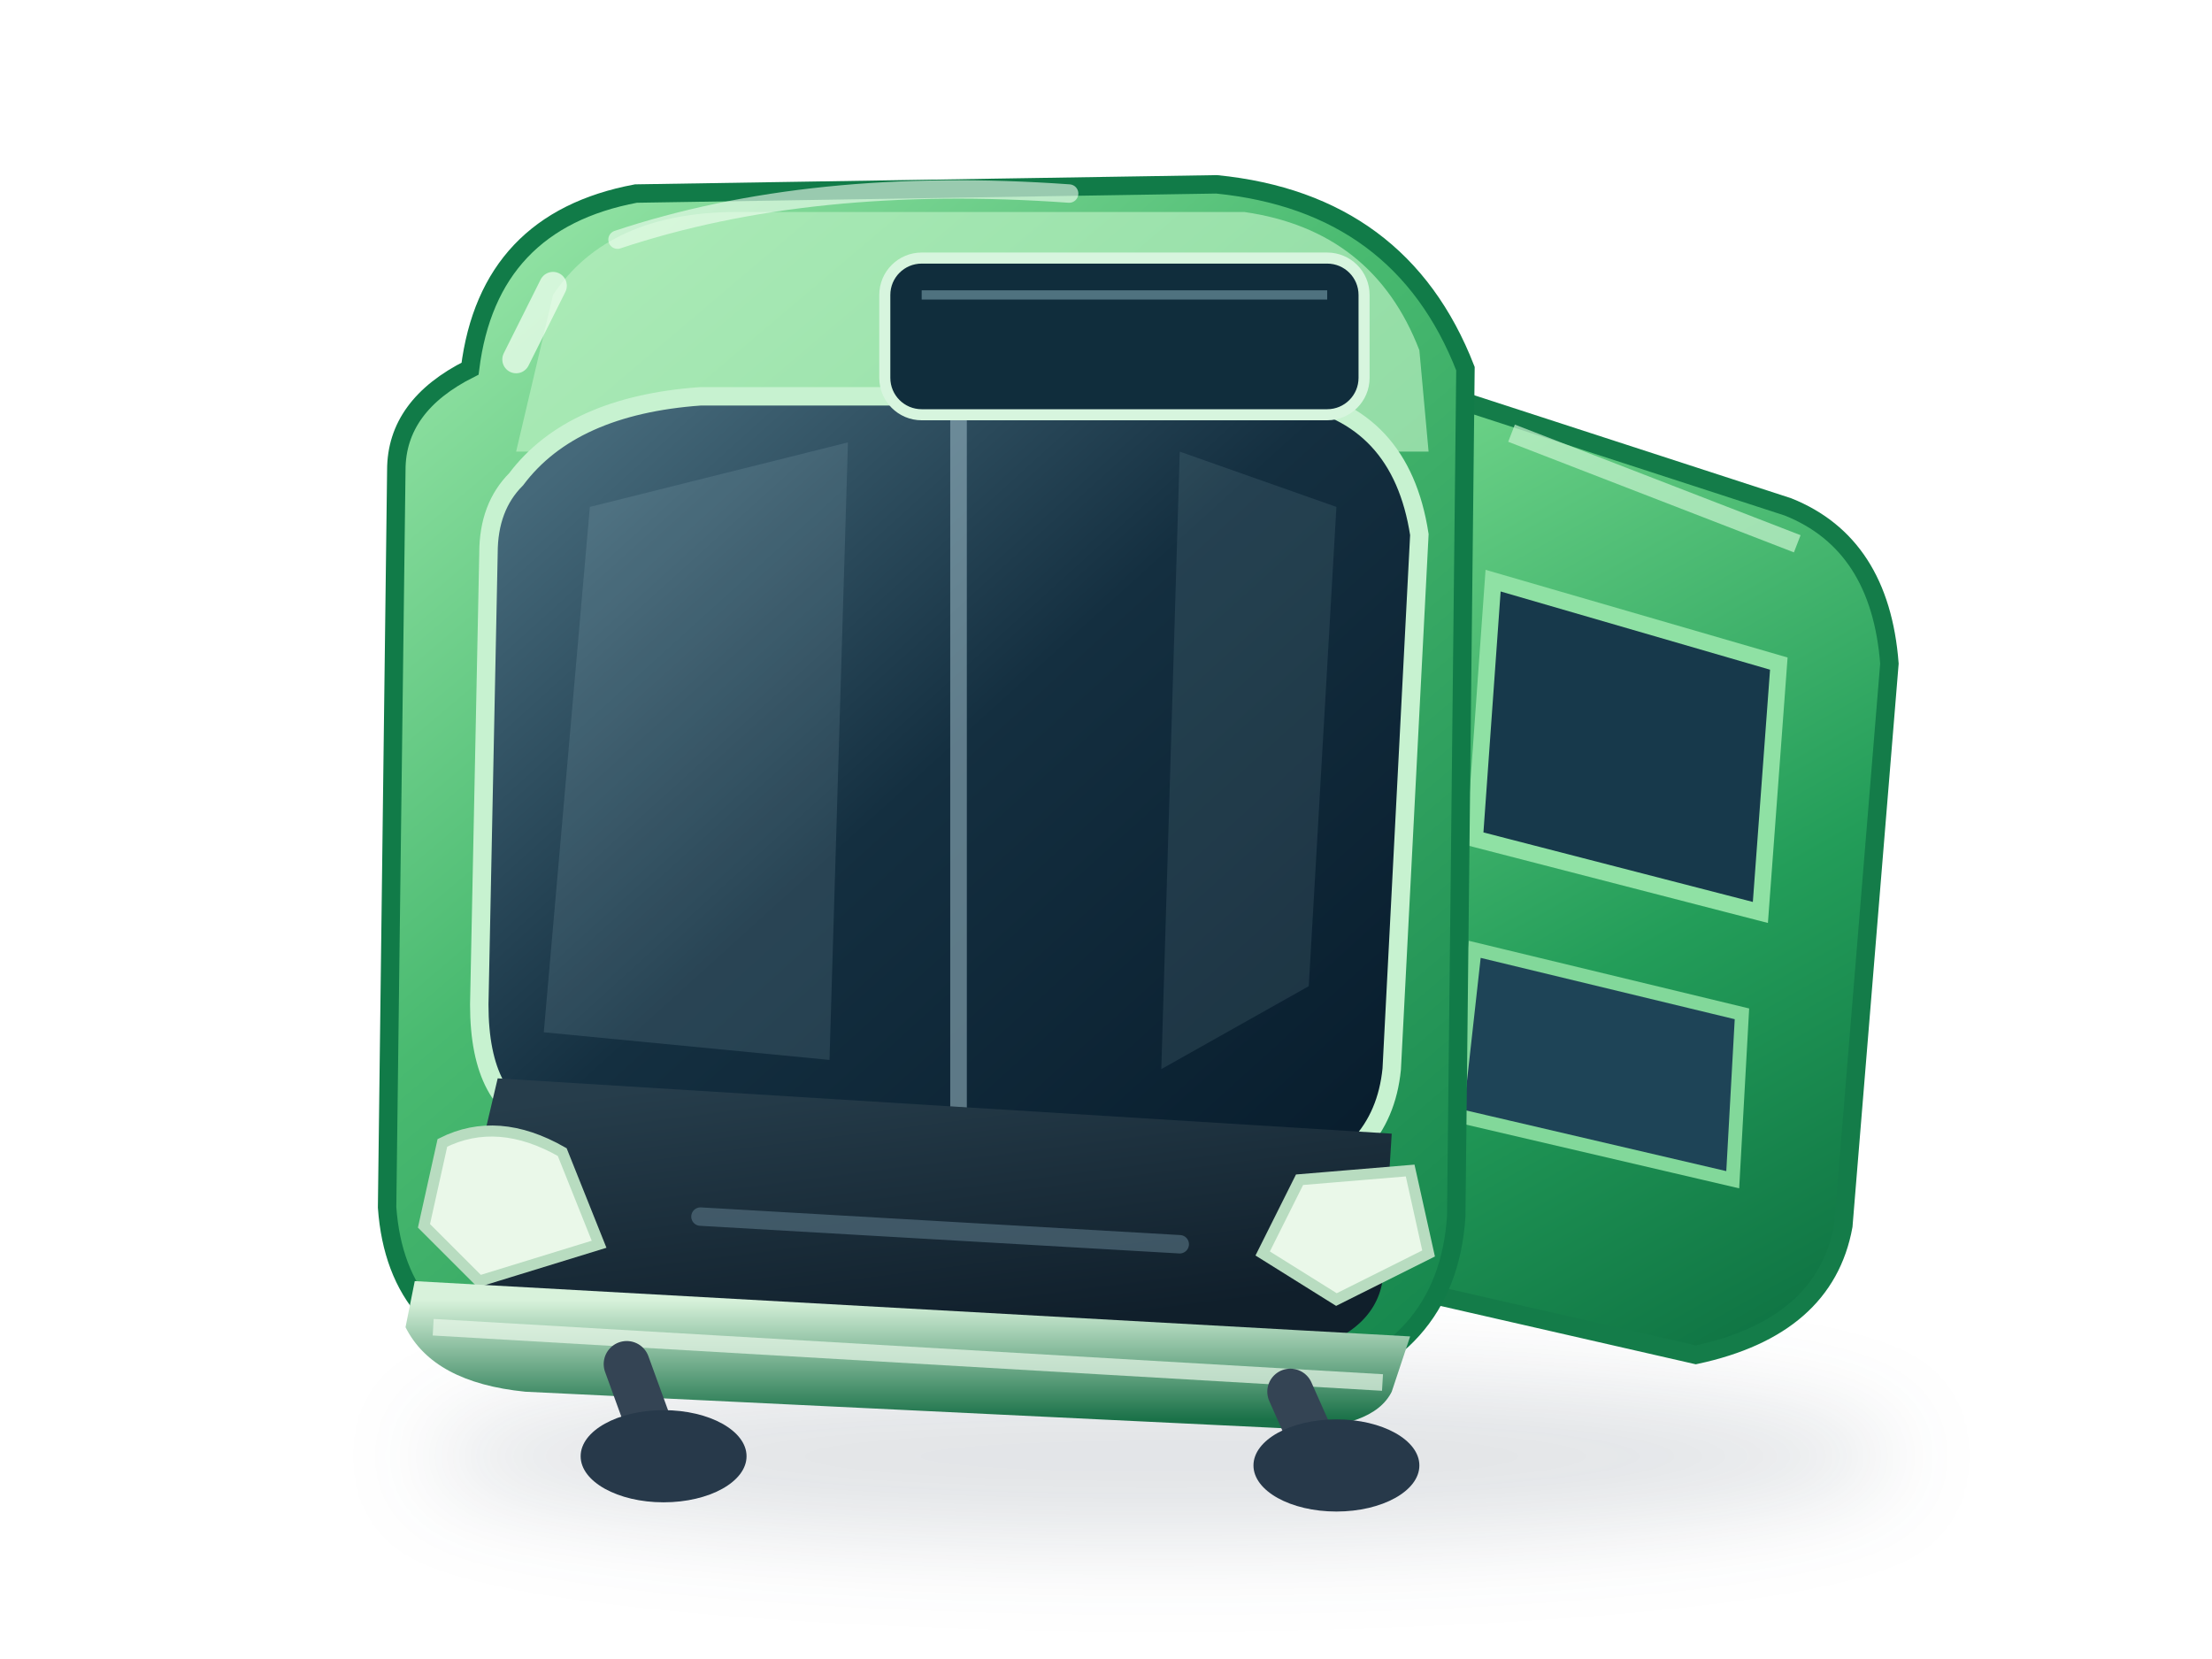
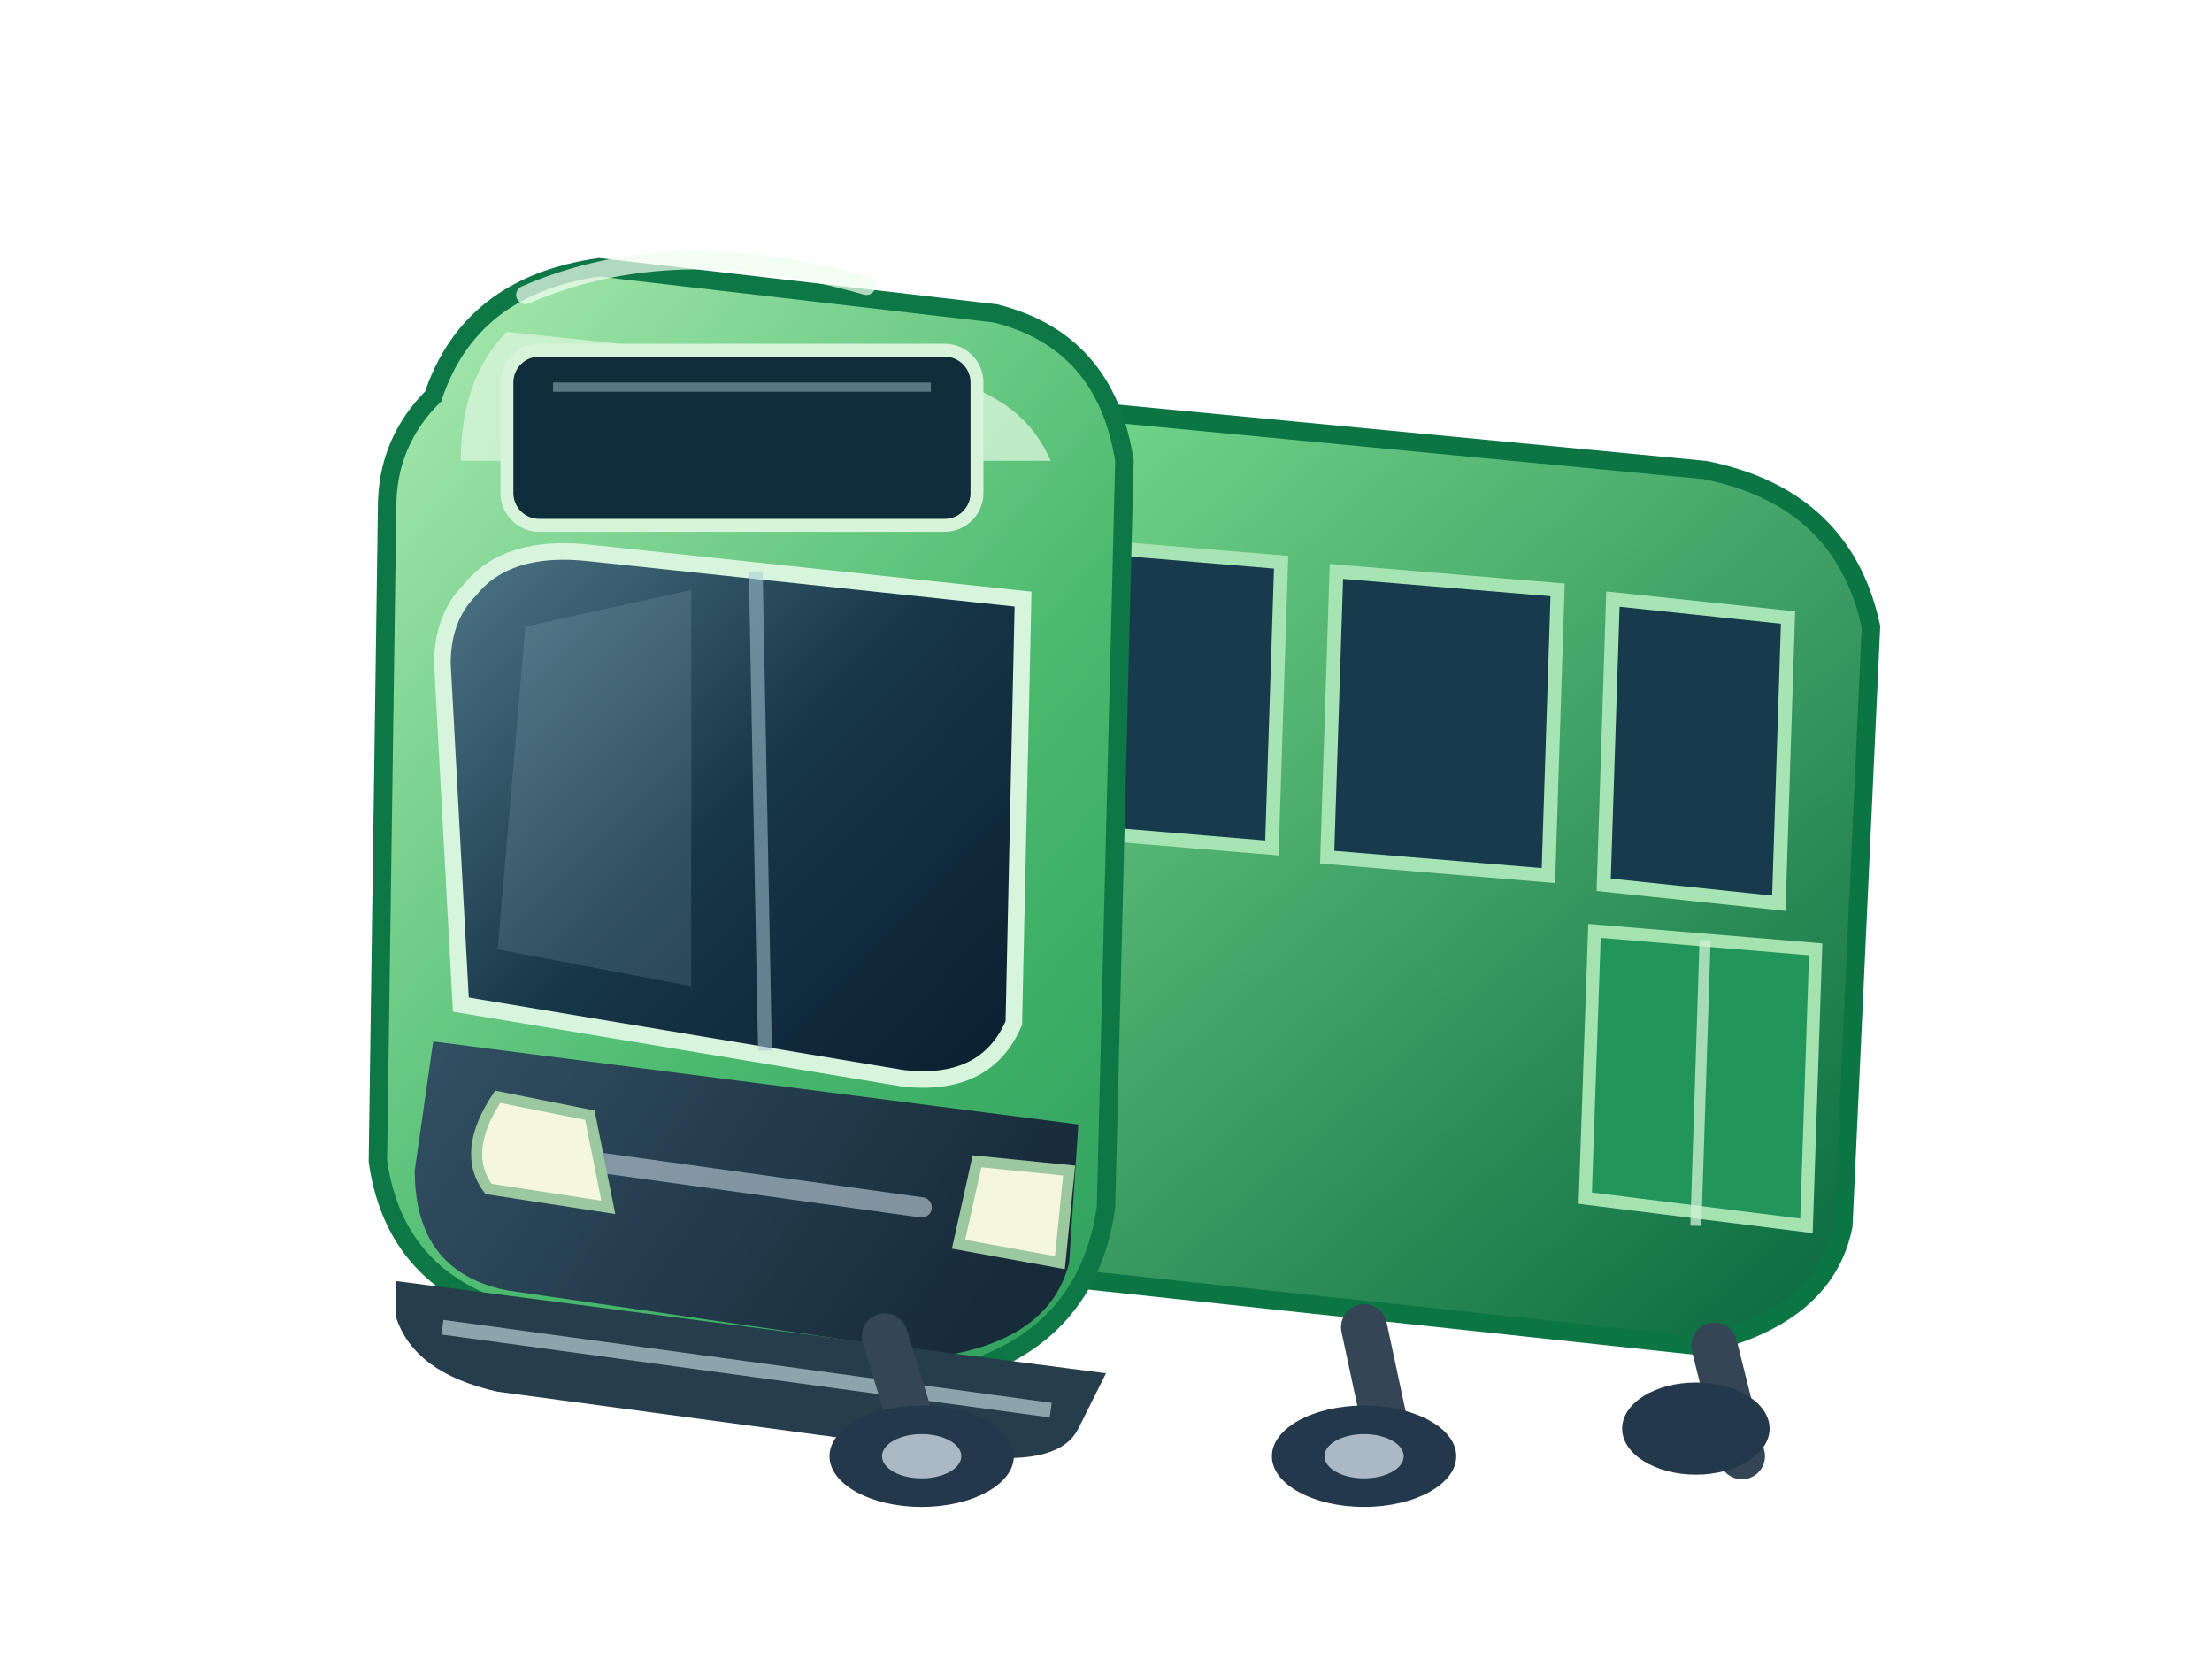
<svg xmlns="http://www.w3.org/2000/svg" viewBox="0 0 240 180" fill="none">
  <defs>
-     <linearGradient id="busFront" x1="48" y1="21" x2="160" y2="153" gradientUnits="userSpaceOnUse">
-       <stop stop-color="#9CE8AB" />
-       <stop offset=".4" stop-color="#49BA70" />
-       <stop offset="1" stop-color="#11824A" />
+     <linearGradient id="bus-body" x1="47" y1="28" x2="193" y2="151" gradientUnits="userSpaceOnUse">
+       <stop stop-color="#A9E9B0" />
+       <stop offset=".42" stop-color="#48B96D" />
+       <stop offset="1" stop-color="#13824B" />
    </linearGradient>
-     <linearGradient id="busSide" x1="154" y1="42" x2="212" y2="145" gradientUnits="userSpaceOnUse">
-       <stop stop-color="#70D58A" />
-       <stop offset=".55" stop-color="#239D59" />
-       <stop offset="1" stop-color="#0B6B3F" />
+     <linearGradient id="bus-side" x1="119" y1="44" x2="203" y2="138" gradientUnits="userSpaceOnUse">
+       <stop stop-color="#73D58A" />
+       <stop offset="1" stop-color="#0C6B40" />
    </linearGradient>
-     <linearGradient id="busGlass" x1="70" y1="42" x2="147" y2="127" gradientUnits="userSpaceOnUse">
-       <stop stop-color="#45697A" />
-       <stop offset=".45" stop-color="#142F40" />
-       <stop offset="1" stop-color="#081D2D" />
+     <linearGradient id="bus-glass" x1="54" y1="63" x2="106" y2="113" gradientUnits="userSpaceOnUse">
+       <stop stop-color="#466D7D" />
+       <stop offset=".5" stop-color="#173647" />
+       <stop offset="1" stop-color="#0B2232" />
    </linearGradient>
-     <linearGradient id="busLower" x1="63" y1="119" x2="67" y2="150" gradientUnits="userSpaceOnUse">
-       <stop stop-color="#263D4B" />
-       <stop offset="1" stop-color="#101F2B" />
+     <linearGradient id="bus-front" x1="44" y1="107" x2="102" y2="148" gradientUnits="userSpaceOnUse">
+       <stop stop-color="#345366" />
+       <stop offset="1" stop-color="#172B39" />
    </linearGradient>
-     <linearGradient id="busBumper" x1="60" y1="141" x2="60" y2="154" gradientUnits="userSpaceOnUse">
-       <stop stop-color="#D8F2DB" />
-       <stop offset="1" stop-color="#1A7148" />
-     </linearGradient>
-     <filter id="busShadow" x="20" y="12" width="210" height="170" color-interpolation-filters="sRGB" filterUnits="userSpaceOnUse">
-       <feGaussianBlur stdDeviation="5" />
+     <filter id="bus-shadow" x="18" y="130" width="211" height="43" color-interpolation-filters="sRGB">
+       <feGaussianBlur stdDeviation="4" />
    </filter>
  </defs>
-   <ellipse cx="126" cy="158" rx="80" ry="9" fill="#26384B" opacity=".14" filter="url(#busShadow)" />
-   <path d="M154 42 194 55Q204 59 205 72L200 133Q198 144 184 147L149 139 147 47Z" fill="url(#busSide)" stroke="#147C49" stroke-width="2" />
-   <path d="M162 63 193 72 191 99 160 91Z" fill="#17394B" stroke="#8FE1A4" stroke-width="1.8" />
-   <path d="M160 103 189 110 188 128 158 121Z" fill="#1E4457" stroke="#82D89A" stroke-width="1.5" />
-   <path d="M51 40Q53 24 69 21L132 20Q152 22 159 40L158 132Q157 147 141 151L57 148Q43 145 42 131L43 51Q43 44 51 40Z" fill="url(#busFront)" stroke="#117B48" stroke-width="2" />
-   <path d="M60 32Q66 23 80 23L135 23Q149 25 154 38L155 49 56 49Z" fill="#B8EFC1" opacity=".7" />
-   <path d="M56 52Q62 44 76 43L140 43Q152 45 154 58L151 116Q150 126 139 129L59 122Q52 120 52 109L53 60Q53 55 56 52Z" fill="url(#busGlass)" stroke="#C7F2D0" stroke-width="2" />
-   <path d="M104 45 104 124" stroke="#A5C4D0" stroke-width="1.8" opacity=".52" />
-   <path d="M64 55 92 48 90 115 59 112Z" fill="#C6E6F0" opacity=".12" />
-   <path d="M128 49 145 55 142 107 126 116Z" fill="#C0E6EF" opacity=".1" />
-   <rect x="96" y="28" width="52" height="17" rx="4" fill="#102D3C" stroke="#D7F5DE" stroke-width="1.2" />
-   <path d="M100 32H144" stroke="#8EB7C2" stroke-width="1" opacity=".5" />
-   <path d="M54 117 151 123 150 139Q149 145 140 147L58 142Q51 141 50 134Z" fill="url(#busLower)" />
-   <path d="M48 124Q54 121 61 125L65 135 52 139 46 133Z" fill="#EAF8E9" stroke="#B8DCC0" stroke-width="1.2" />
-   <path d="M141 128 153 127 155 136 145 141 137 136Z" fill="#EAF8E9" stroke="#B8DCC0" stroke-width="1.2" />
-   <path d="M76 132 128 135" stroke="#547080" stroke-width="2" stroke-linecap="round" opacity=".65" />
-   <path d="M45 139 153 145 151 151Q149 155 140 155L57 151Q47 150 44 144Z" fill="url(#busBumper)" />
-   <path d="M47 144 150 150" stroke="#E9F8E9" stroke-width="1.8" opacity=".7" />
-   <path d="M164 47 195 59" stroke="#C7F4CE" stroke-width="2" opacity=".7" />
-   <path d="M68 148 72 159M140 151 144 160" stroke="#344454" stroke-width="5" stroke-linecap="round" />
-   <ellipse cx="72" cy="158" rx="9" ry="5" fill="#27394A" />
-   <ellipse cx="145" cy="159" rx="9" ry="5" fill="#27394A" />
-   <path d="M56 39 60 31" stroke="#F1FFF1" stroke-width="3" stroke-linecap="round" opacity=".72" />
-   <path d="M67 26Q88 19 116 21" stroke="#F3FFF3" stroke-width="2" stroke-linecap="round" opacity=".6" />
+   <ellipse cx="128" cy="158" rx="88" ry="8" fill="#294057" opacity=".16" filter="url(#bus-shadow)" />
+   <path d="M91 42 185 51Q200 54 203 68L200 133Q198 143 184 146L91 136Z" fill="url(#bus-side)" stroke="#0C7544" stroke-width="2" />
+   <path d="m115 59 24 2-1 31-24-2Z" fill="#173B4D" stroke="#A6E5B3" stroke-width="1.5" />
+   <path d="m145 62 24 2-1 31-24-2Z" fill="#173B4D" stroke="#A6E5B3" stroke-width="1.5" />
+   <path d="m175 65 19 2-1 31-19-2Z" fill="#173B4D" stroke="#A6E5B3" stroke-width="1.5" />
+   <path d="M47 43Q51 31 65 29L108 34Q120 37 122 50L120 131Q118 145 104 149L58 143Q43 140 41 126L42 55Q42 48 47 43Z" fill="url(#bus-body)" stroke="#0D7845" stroke-width="2" />
+   <path d="m55 36 47 5q9 2 12 9H50q0-9 5-14Z" fill="#D7F5D8" opacity=".8" />
+   <rect x="55" y="38" width="51" height="19" rx="3.5" fill="#102D3B" stroke="#D7F4DB" stroke-width="1.4" />
+   <path d="M60 42h41" stroke="#A8C9D0" stroke-width="1" opacity=".48" />
+   <path d="M51 64Q55 59 64 60L111 65 110 111Q107 118 98 117L50 109 48 72Q48 67 51 64Z" fill="url(#bus-glass)" stroke="#D7F5DD" stroke-width="1.8" />
+   <path d="m82 62 1 52" stroke="#A9C7D4" stroke-width="1.5" opacity=".54" />
+   <path d="m57 68 18-4v43l-21-4Z" fill="#C7E5EF" opacity=".14" />
+   <path d="m47 113 70 9-1 15q-2 8-13 10l-48-7q-10-2-10-13Z" fill="url(#bus-front)" />
+   <path d="m64 126 36 5" stroke="#A6B8C4" stroke-width="2.2" stroke-linecap="round" opacity=".72" />
+   <path d="m54 119 10 2 2 10-13-2q-3-4 1-10Z" fill="#F4F7D9" stroke="#9CC89F" stroke-width="1.2" />
+   <path d="m106 126 10 1-1 10-11-2Z" fill="#F4F7D9" stroke="#9CC89F" stroke-width="1.2" />
+   <path d="m43 139 77 10-3 6q-2 4-11 3l-52-7q-9-2-11-8Z" fill="#263D4B" />
+   <path d="m48 144 66 9" stroke="#B7D1D6" stroke-width="1.6" opacity=".7" />
+   <path d="m173 101 24 2-1 30-24-3Z" fill="#22965A" stroke="#A4E3AF" stroke-width="1.4" />
+   <path d="m185 102-1 31" stroke="#D1F2D7" stroke-width="1.2" opacity=".75" />
+   <path d="m96 145 4 13m48-14 3 14m35-12 3 12" stroke="#344656" stroke-width="5" stroke-linecap="round" />
+   <ellipse cx="100" cy="158" rx="10" ry="5.5" fill="#23384A" />
+   <ellipse cx="148" cy="158" rx="10" ry="5.5" fill="#23384A" />
+   <ellipse cx="184" cy="155" rx="8" ry="5" fill="#23384A" />
+   <ellipse cx="100" cy="158" rx="4.3" ry="2.4" fill="#AAB9C5" />
+   <ellipse cx="148" cy="158" rx="4.3" ry="2.4" fill="#AAB9C5" />
+   <path d="M57 32Q73 25 94 31" stroke="#F0FFF0" stroke-width="2" stroke-linecap="round" opacity=".72" />
</svg>
